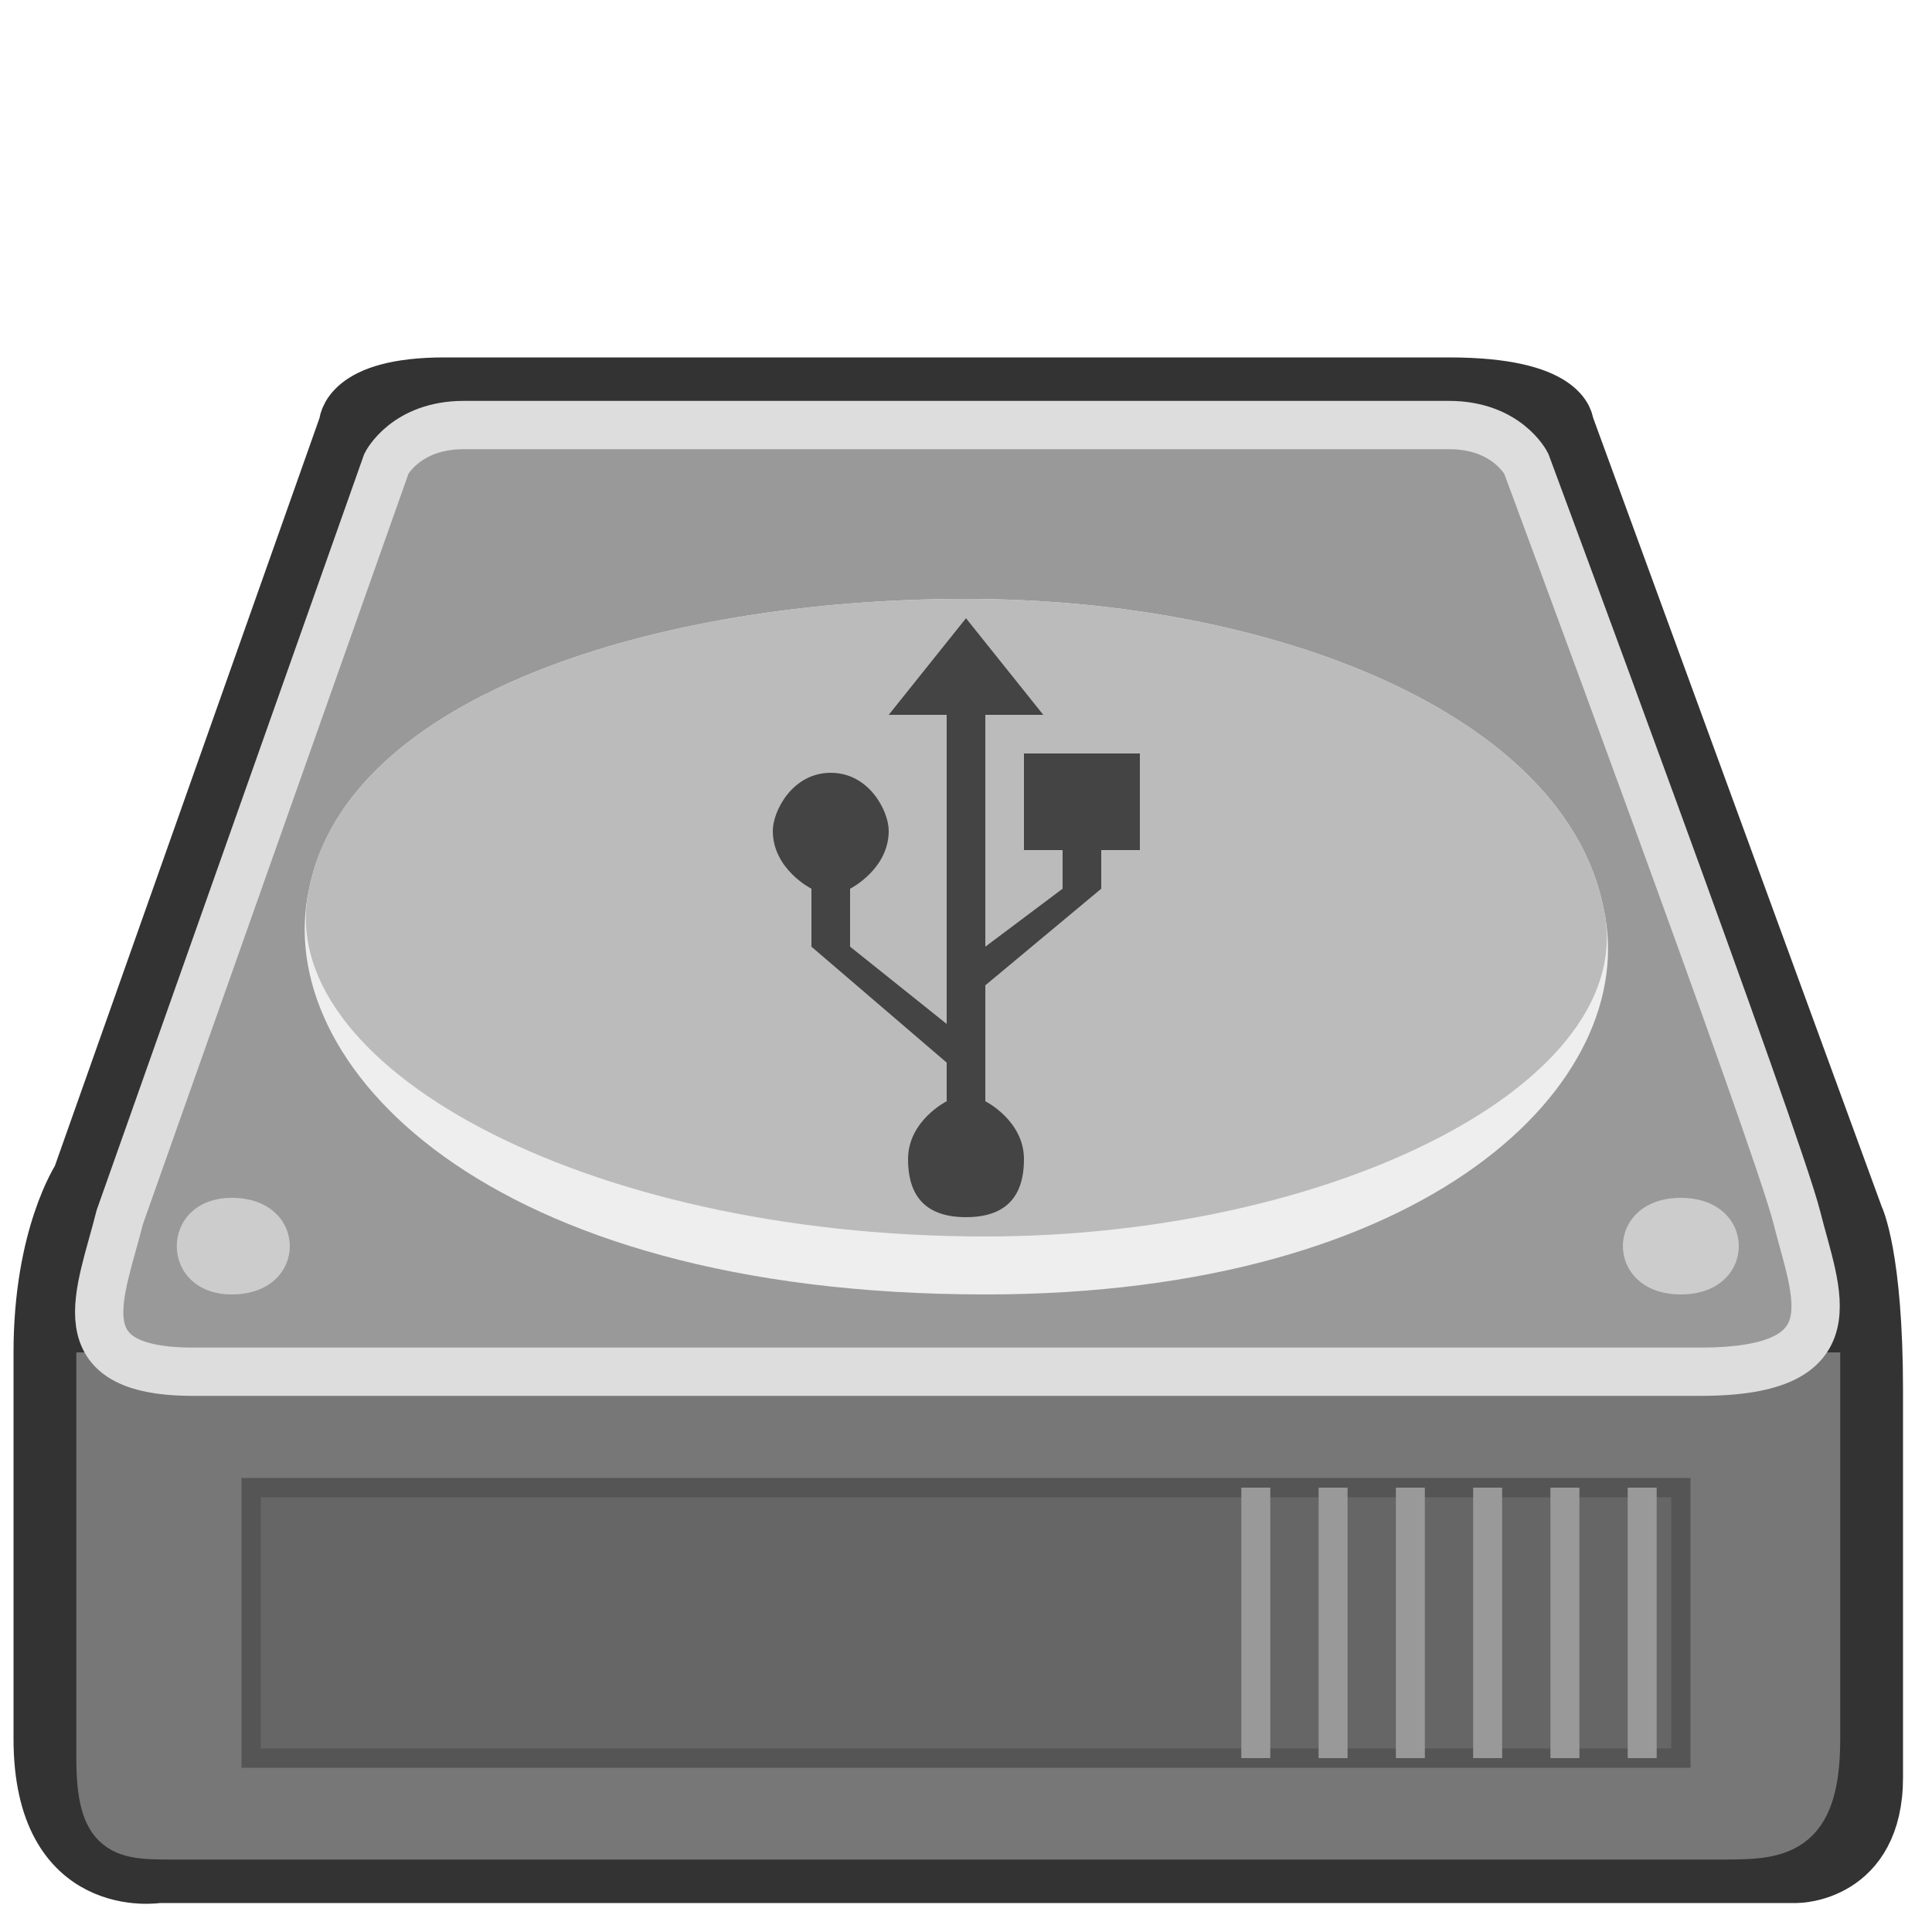
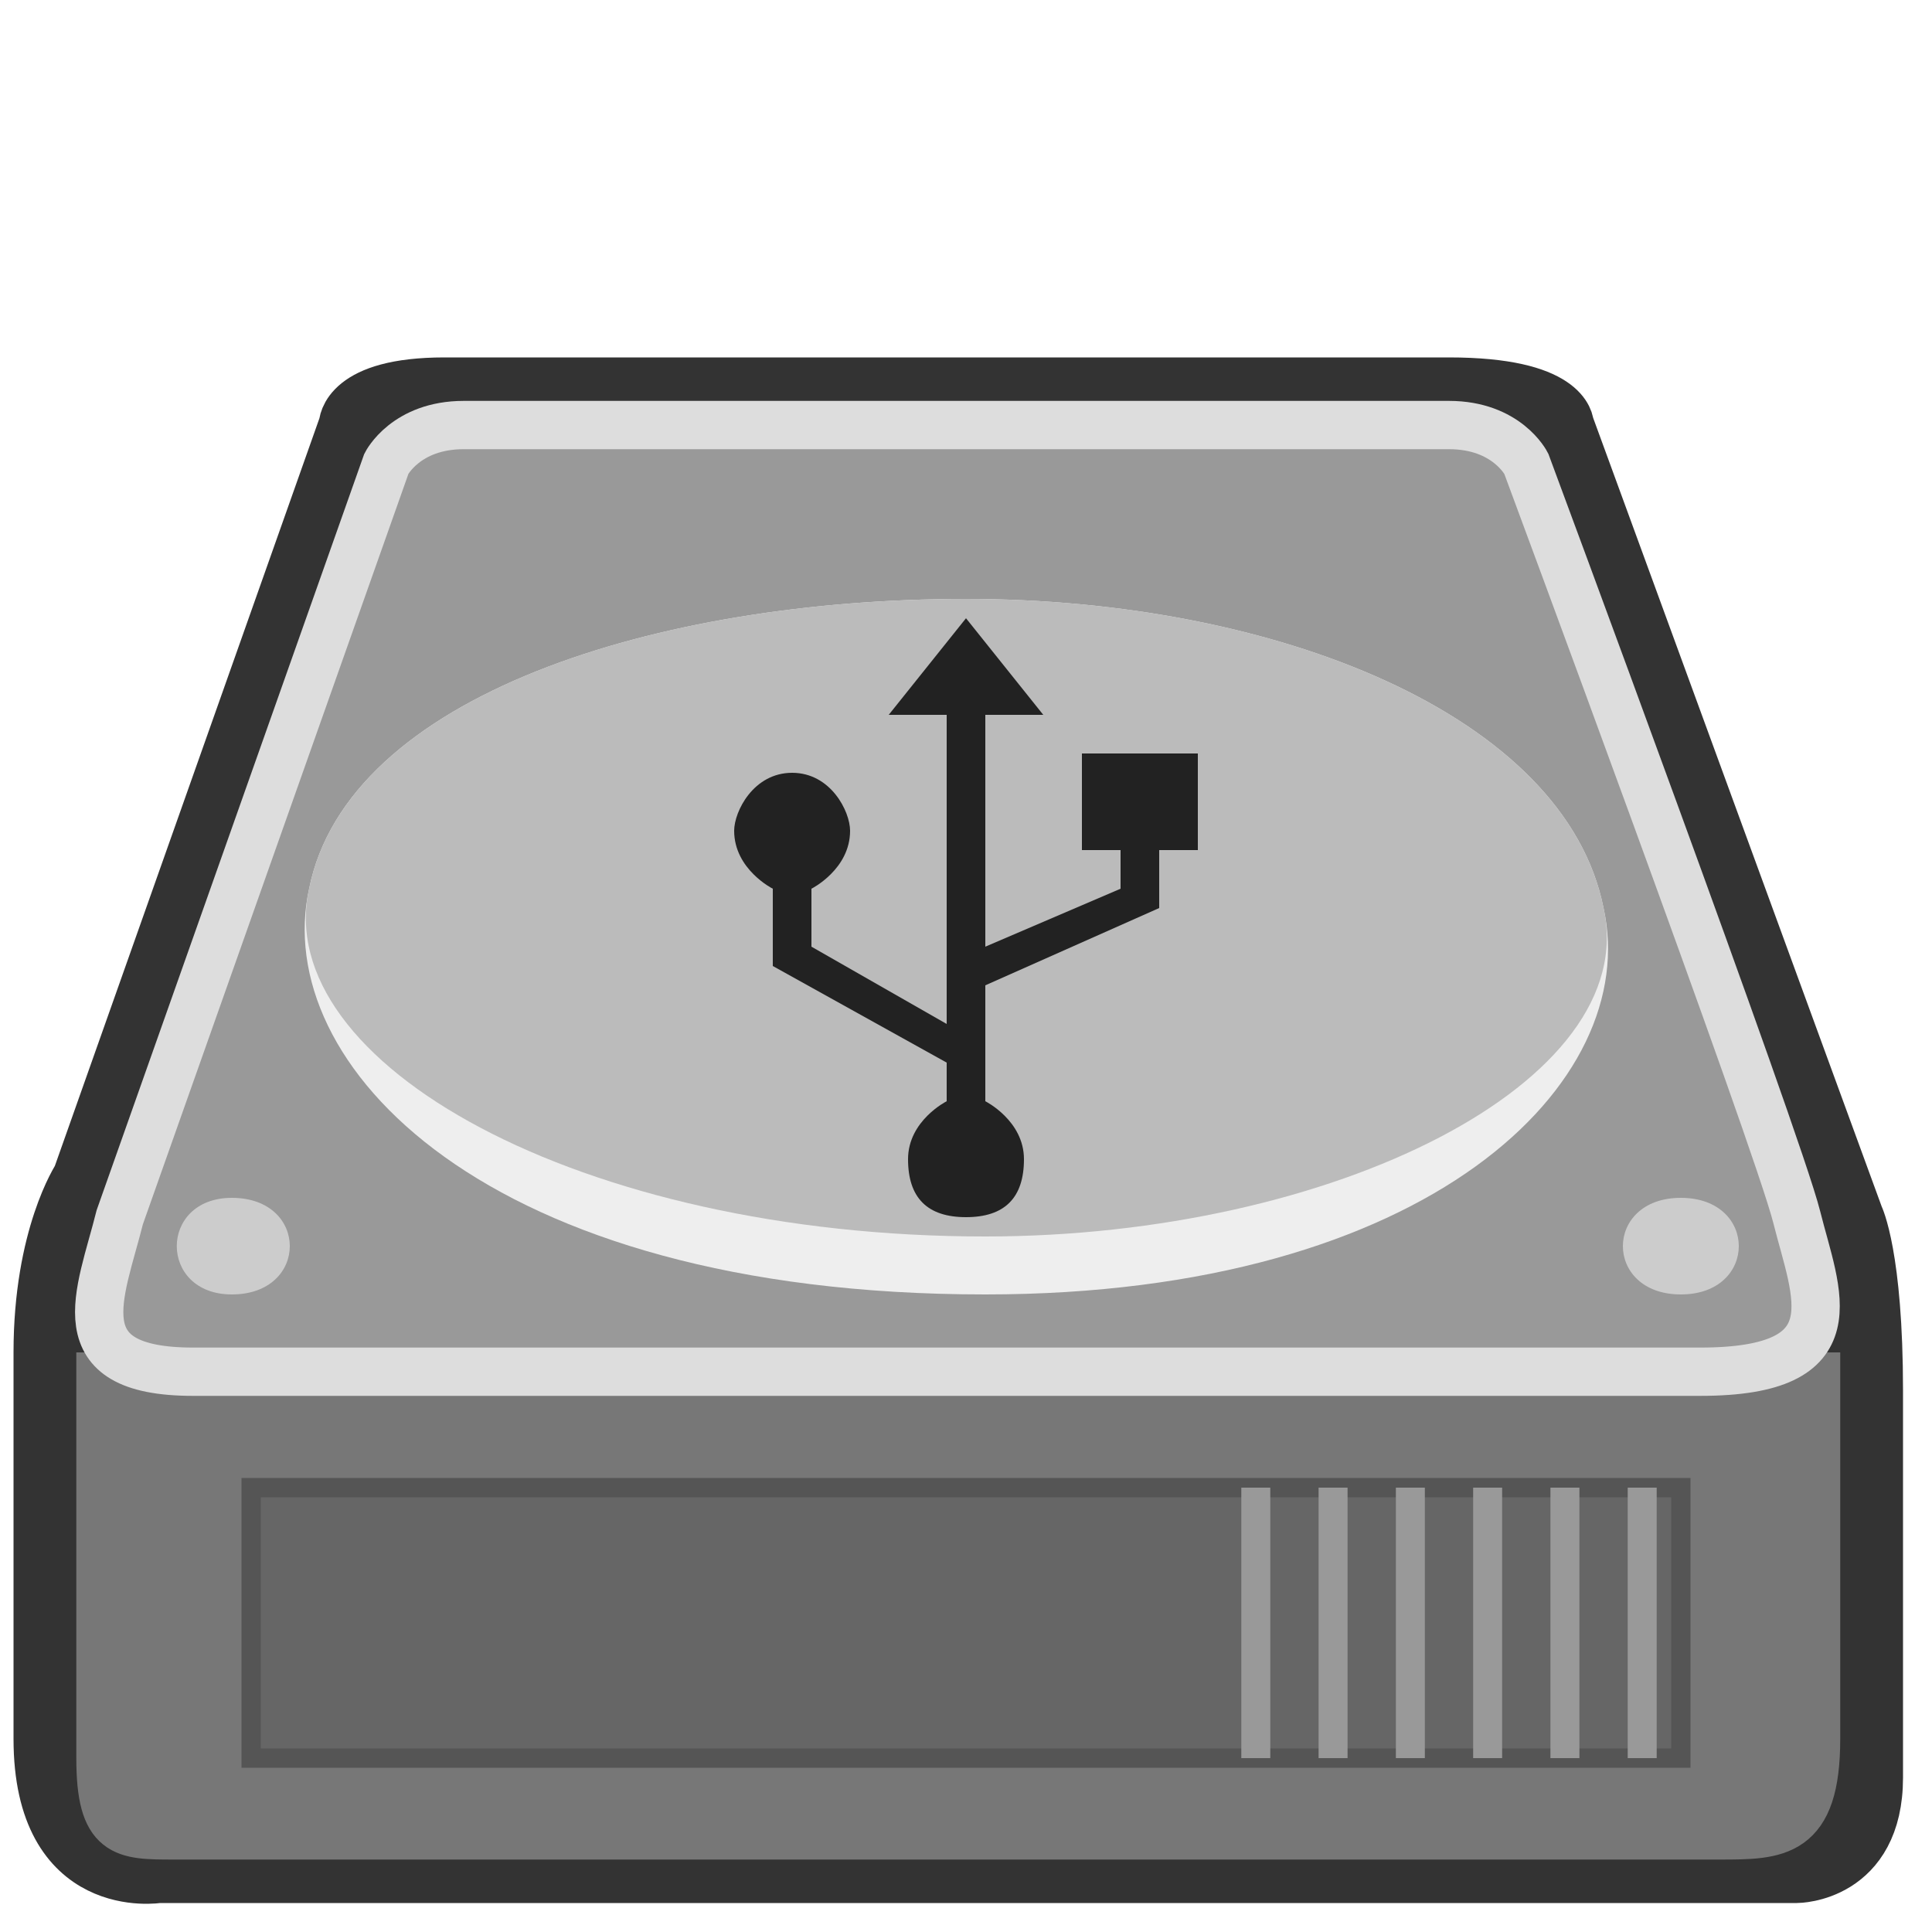
<svg height="100" width="100">
  <path style="fill:#333333;stroke:#333333;stroke-width:3" d="M 4.2,61 18,22 c 0,0 0,-2 5,-2 7,0 47,0 52,0 6,0 6,2 6,2 l 15,41 c 0,0 1,2 1,9 0,10 0,15 0,20 0,5 -4,5 -4,5 L 8.2,97 c 0,0 -6,1 -6,-7 0,-9 0,-14 0,-20 0,-6 2,-9 2,-9 z" />
  <path style="fill:#777777;stroke:#777777;stroke-width:2.5" d="m 5.2,70 0,21 c 0,4 1.2,4 3.8,4 l 80,0 c 3,0 5,0 5,-5 l 0,-20" />
  <path style="fill:#999999;stroke:#dddddd;stroke-width:2.5" d="M 6.2,63 20,24 c 0,0 1,-2 4,-2 5,0 47,0 51,0 3,0 4,2 4,2 0,0 13,35 14,39 1,4 3,8 -5,8 -6,0 -78,0 -78,0 -6.8,0 -4.8,-4 -3.8,-8 z" />
  <path style="fill:#eeeeee;" d="m 50,31 c 16,0 31,6 33,16 2,9 -9,20 -32,20 C 25,67 14,55 16,46 18,36 34,31 50,31 z" />
  <path style="fill:#bbbbbb;" d="M 50,31 C 66,31 81,37 83,47 85,56 69,64 51,64 30,64 14,55 16,46 18,36 34,31 50,31 z" />
  <path style="fill:#cccccc;" d="m 87,62 c 4,0 4,5 0,5 -4,0 -4,-5 0,-5 z m -75,0 c 4,0 4,5 0,5 -3.8,0 -3.8,-5 0,-5 z" />
  <path style="fill:#666666;stroke:#555555" d="m 13,77 74,0 0,14 -74,0 z" />
  <path style="fill:none;stroke:#999999;stroke-width:1.5" d="m 85,77 0,14 m -4,-14 0,14 m -4,-14 0,14 m -4,-14 0,14 m -4,-14 0,14 m -4,-14 0,14" />
-   <path style="fill:#444444" d="m 50,32 4,5 -3,0 0,12 4,-3 0,-2 -2,0 0,-5 6,0 0,5 -2,0 0,2 -6,5 0,6 c 0,0 2,1 2,3 0,2 -1,3 -3,3 -2,0 -3,-1 -3,-3 0,-2 2,-3 2,-3 l 0,-2 -7,-6 0,-3 c 0,0 -2,-1 -2,-3 0,-1 1,-3 3,-3 2,0 3,2 3,3 0,2 -2,3 -2,3 l 0,3 5,4 0,-16 -3,0 z" />
+   <path style="fill:#222222" d="m 50,32 4,5 -3,0 0,12 7,-3 0,-2 -2,0 0,-5 6,0 0,5 -2,0 0,3 -9,4 0,6 c 0,0 2,1 2,3 0,2 -1,3 -3,3 -2,0 -3,-1 -3,-3 0,-2 2,-3 2,-3 l 0,-2 -9,-5 0,-4 c 0,0 -2,-1 -2,-3 0,-1 1,-3 3,-3 2,0 3,2 3,3 0,2 -2,3 -2,3 l 0,3 7,4 0,-16 -3,0 z" />
</svg>
